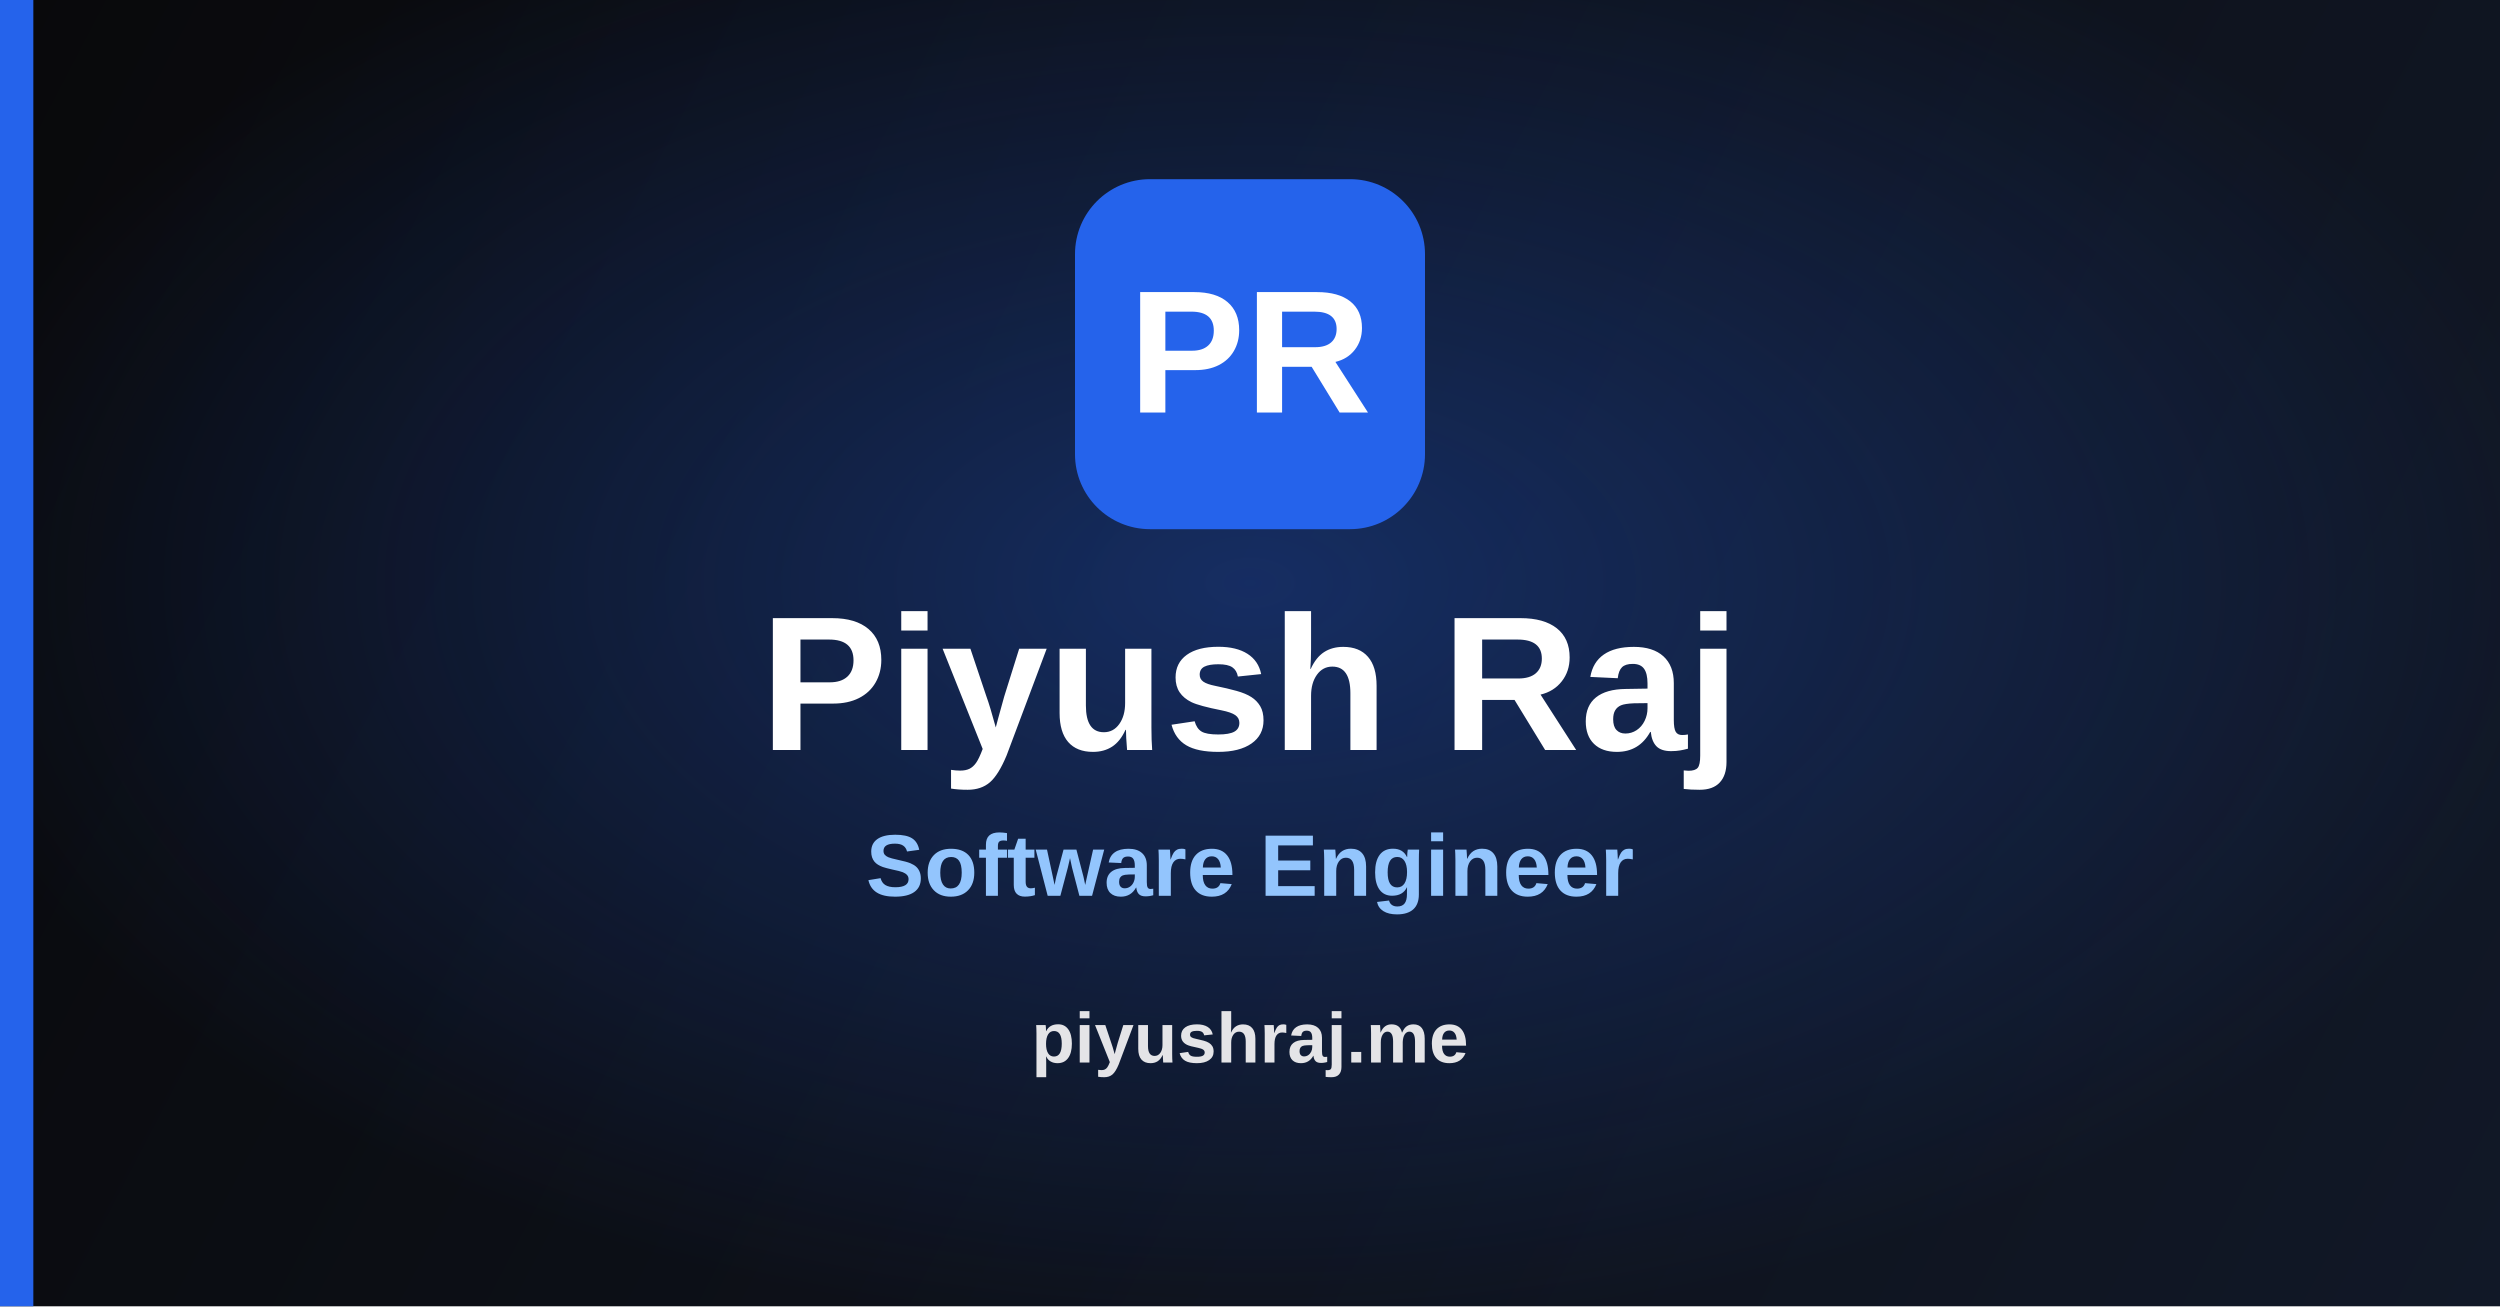
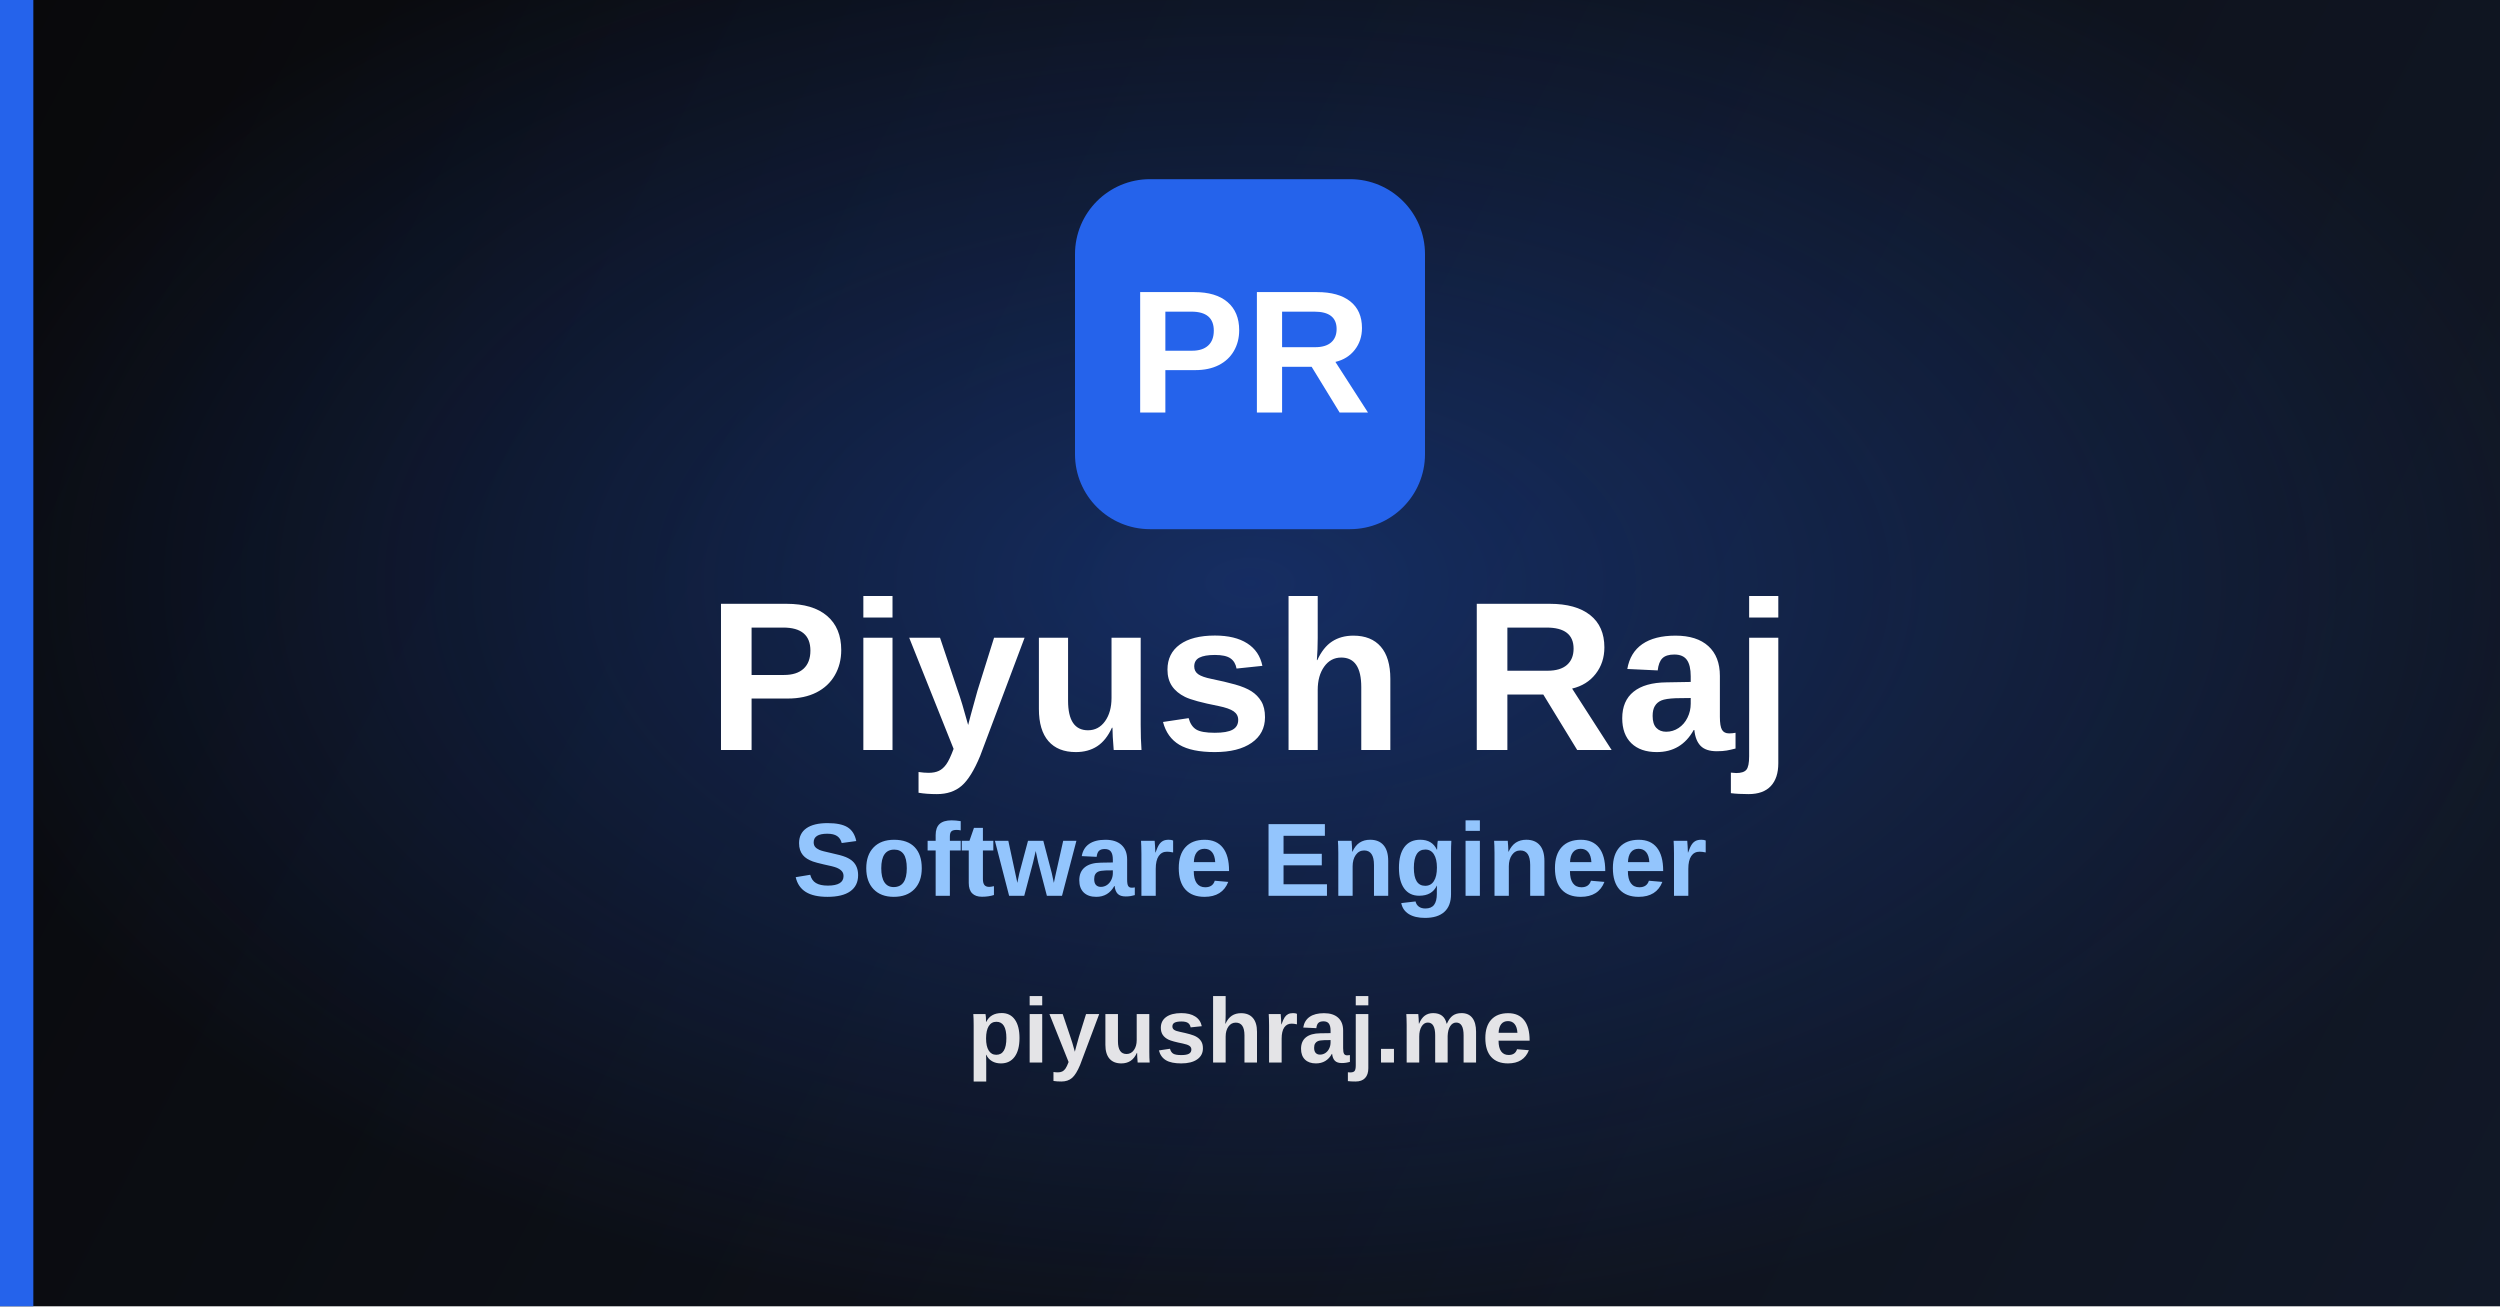
<svg xmlns="http://www.w3.org/2000/svg" width="1200" height="627" viewBox="0 0 1200 627" fill="none">
  <defs>
    <linearGradient id="bg" x1="0" y1="0" x2="1200" y2="627" gradientUnits="userSpaceOnUse">
      <stop stop-color="#09090B" />
      <stop offset="1" stop-color="#111827" />
    </linearGradient>
    <radialGradient id="glow" cx="0" cy="0" r="1" gradientUnits="userSpaceOnUse" gradientTransform="translate(600 280) scale(640 360)">
      <stop stop-color="#2563EB" stop-opacity="0.35" />
      <stop offset="1" stop-color="#2563EB" stop-opacity="0" />
    </radialGradient>
  </defs>
  <rect width="1200" height="627" fill="url(#bg)" />
  <rect width="1200" height="627" fill="url(#glow)" />
  <rect x="0" y="0" width="16" height="627" fill="#2563EB" />
  <rect x="516" y="86" width="168" height="168" rx="36" fill="#2563EB" />
  <text x="600" y="198" text-anchor="middle" fill="#FFFFFF" font-family="Arial, Helvetica, sans-serif" font-size="84" font-weight="700">PR</text>
-   <text x="600" y="360" text-anchor="middle" fill="#FFFFFF" font-family="Arial, Helvetica, sans-serif" font-size="92" font-weight="700">Piyush Raj</text>
-   <text x="600" y="430" text-anchor="middle" fill="#93C5FD" font-family="Arial, Helvetica, sans-serif" font-size="42" font-weight="700">Software Engineer</text>
-   <text x="600" y="510" text-anchor="middle" fill="#E4E4E7" font-family="Arial, Helvetica, sans-serif" font-size="34" font-weight="600">piyushraj.me</text>
+   <text x="600" y="360" text-anchor="middle" fill="#FFFFFF" font-family="Arial, Helvetica, sans-serif" font-size="102" font-weight="700">Piyush Raj</text>
+   <text x="600" y="430" text-anchor="middle" fill="#93C5FD" font-family="Arial, Helvetica, sans-serif" font-size="50" font-weight="700">Software Engineer</text>
+   <text x="600" y="510" text-anchor="middle" fill="#E4E4E7" font-family="Arial, Helvetica, sans-serif" font-size="44" font-weight="600">piyushraj.me</text>
</svg>
